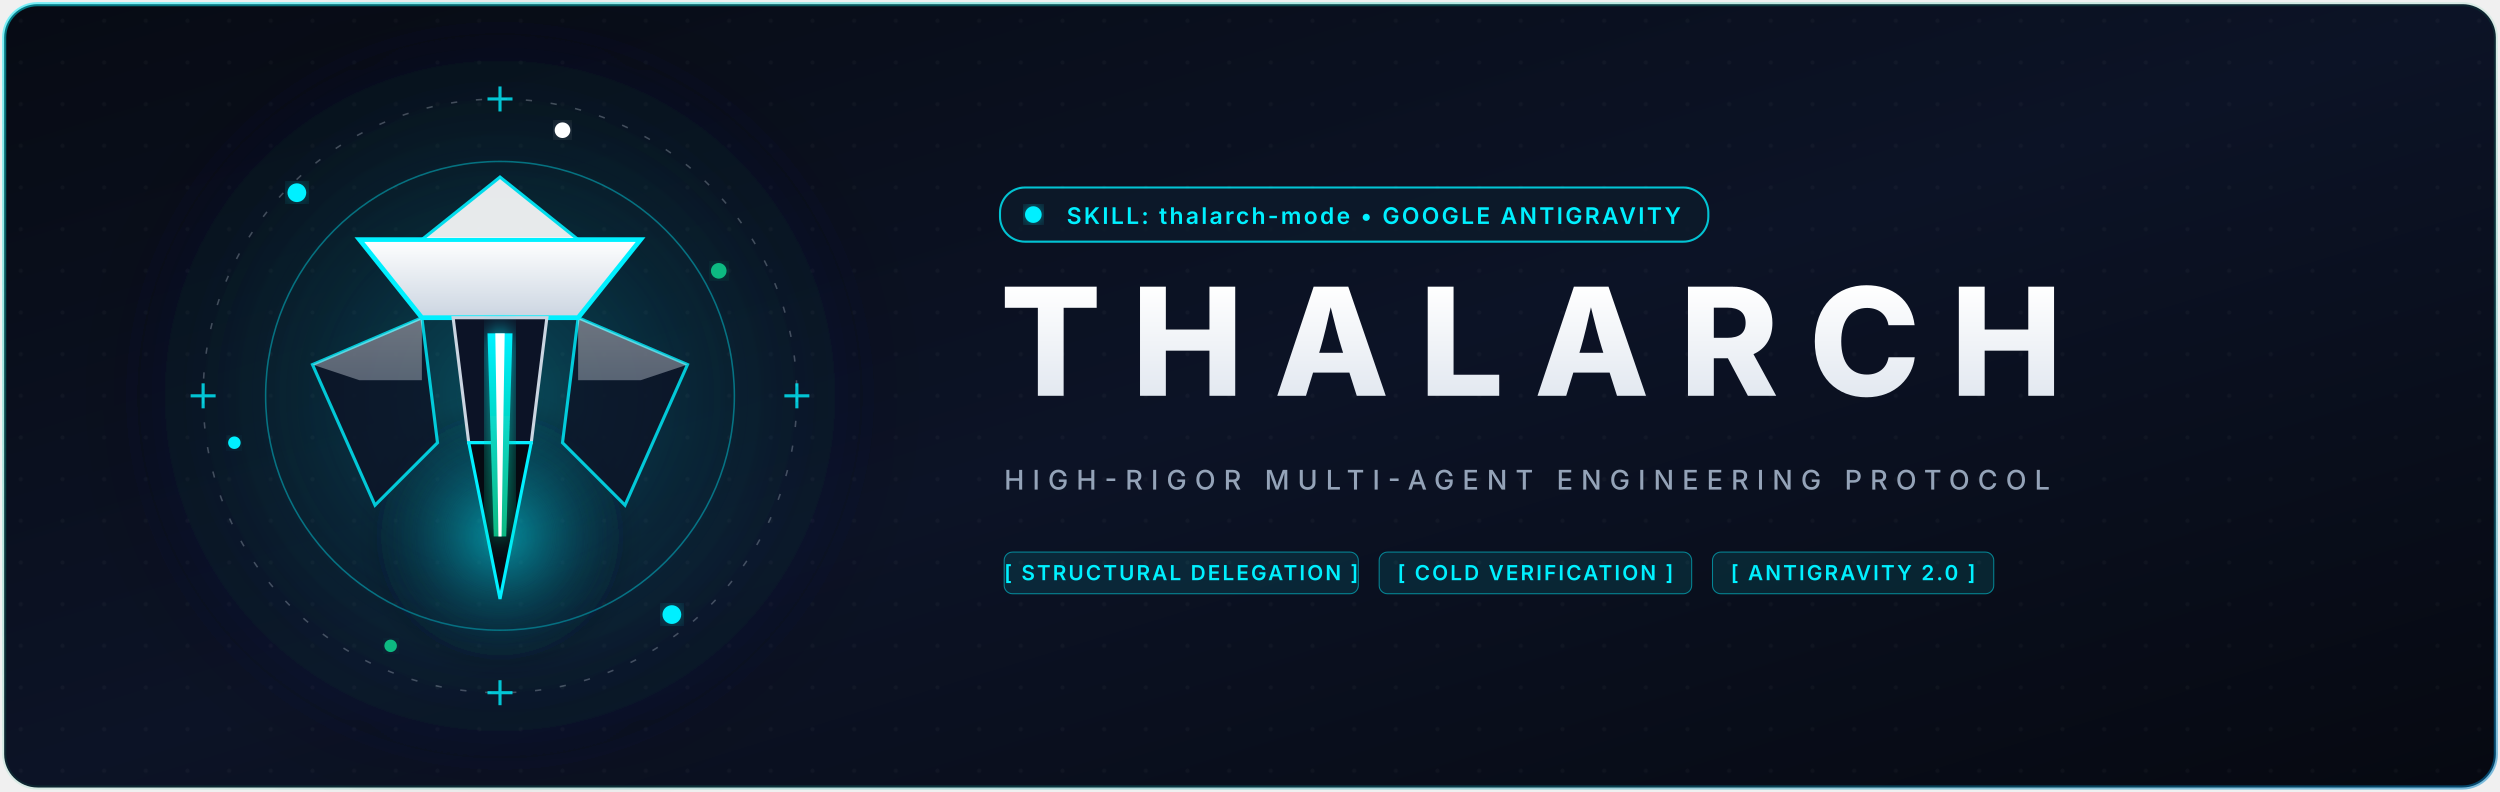
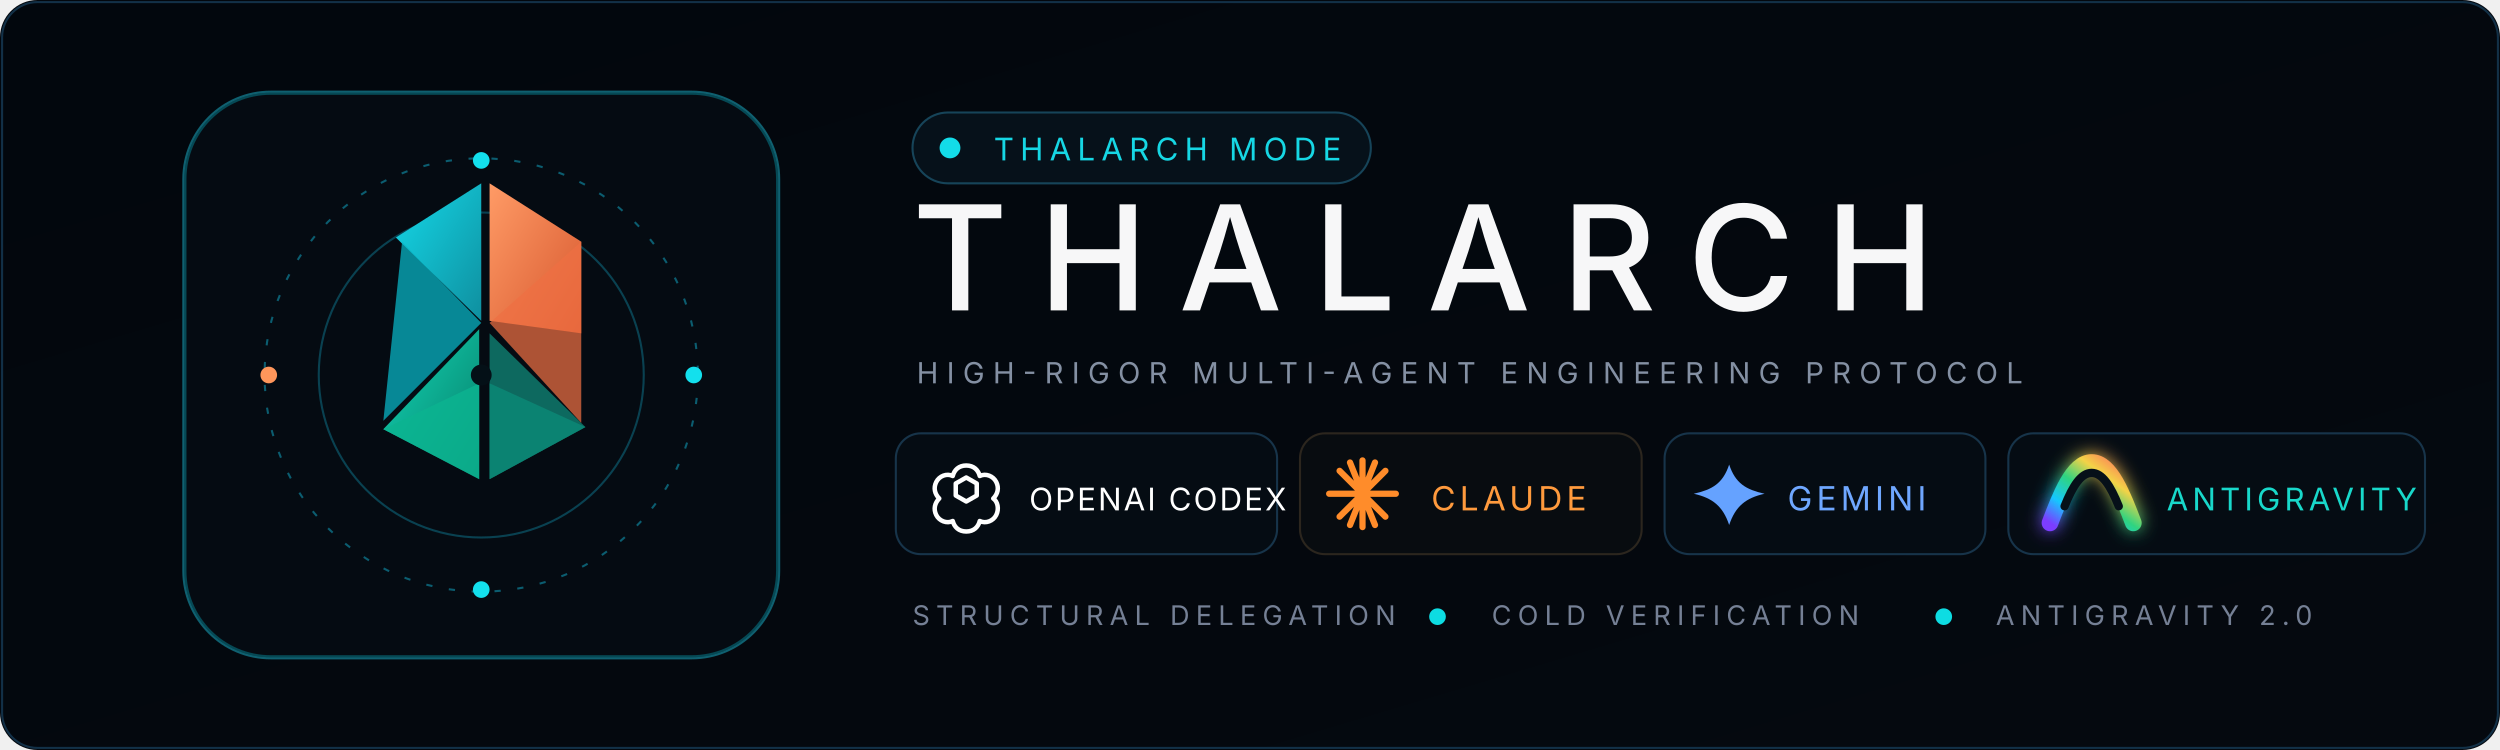
- <svg xmlns="http://www.w3.org/2000/svg" viewBox="0 0 1200 380" width="1200" height="380">
+ <svg xmlns="http://www.w3.org/2000/svg" viewBox="0 0 1200 360" width="1200" height="360">
  <defs>
-     <linearGradient id="bgGrad" x1="0%" y1="0%" x2="100%" y2="100%">
-       <stop offset="0%" stop-color="#070B14" />
-       <stop offset="50%" stop-color="#0C1326" />
-       <stop offset="100%" stop-color="#060911" />
+     <linearGradient id="bg" x1="0" y1="0" x2="1" y2="1">
+       <stop offset="0" stop-color="#02070d" />
+       <stop offset="1" stop-color="#05090f" />
    </linearGradient>
-     <linearGradient id="borderGlow" x1="0%" y1="0%" x2="100%" y2="100%">
-       <stop offset="0%" stop-color="#00F0FF" stop-opacity="0.5" />
-       <stop offset="50%" stop-color="#10B981" stop-opacity="0.1" />
-       <stop offset="100%" stop-color="#0284C7" stop-opacity="0.5" />
+     <linearGradient id="teal" x1="0" y1="0" x2="1" y2="1">
+       <stop offset="0" stop-color="#14d8e8" />
+       <stop offset="1" stop-color="#0f8f9f" />
    </linearGradient>
-     <pattern id="dotGrid" width="20" height="20" patternUnits="userSpaceOnUse">
-       <circle cx="10" cy="10" r="1" fill="#FFFFFF" opacity="0.03" />
-     </pattern>
-     <filter id="glow">
-       <feGaussianBlur stdDeviation="4" result="coloredBlur" />
+     <linearGradient id="green" x1="0" y1="0" x2="1" y2="1">
+       <stop offset="0" stop-color="#11d6b5" />
+       <stop offset="1" stop-color="#087d68" />
+     </linearGradient>
+     <linearGradient id="orange" x1="0" y1="0" x2="1" y2="1">
+       <stop offset="0" stop-color="#ff9b66" />
+       <stop offset="1" stop-color="#d7582f" />
+     </linearGradient>
+     <linearGradient id="anti" x1="0" y1="1" x2="1" y2="0">
+       <stop offset="0" stop-color="#7b3cff" />
+       <stop offset="0.23" stop-color="#16c7ff" />
+       <stop offset="0.48" stop-color="#2fd480" />
+       <stop offset="0.72" stop-color="#f3d347" />
+       <stop offset="1" stop-color="#ff645f" />
+     </linearGradient>
+     <filter id="softGlow" x="-80%" y="-80%" width="260%" height="260%">
+       <feGaussianBlur stdDeviation="4" result="b" />
      <feMerge>
-         <feMergeNode in="coloredBlur" />
+         <feMergeNode in="b" />
        <feMergeNode in="SourceGraphic" />
      </feMerge>
    </filter>
-     <filter id="heavyGlow">
-       <feGaussianBlur stdDeviation="12" result="coloredBlur" />
-       <feMerge>
-         <feMergeNode in="coloredBlur" />
-         <feMergeNode in="SourceGraphic" />
-       </feMerge>
-     </filter>
-     <linearGradient id="plateGrad" x1="0%" y1="0%" x2="0%" y2="100%">
-       <stop offset="0%" stop-color="#FFFFFF" />
-       <stop offset="100%" stop-color="#CBD5E1" />
-     </linearGradient>
-     <linearGradient id="coreFissure" x1="0%" y1="0%" x2="0%" y2="100%">
-       <stop offset="0%" stop-color="#00F0FF" />
-       <stop offset="100%" stop-color="#10B981" />
-     </linearGradient>
-     <radialGradient id="vortexGlow" cx="50%" cy="50%" r="50%">
-       <stop offset="0%" stop-color="#00F0FF" stop-opacity="0.3" />
-       <stop offset="100%" stop-color="#0C1326" stop-opacity="0" />
-     </radialGradient>
-     <radialGradient id="bgRadialGlow" cx="50%" cy="50%" r="50%">
-       <stop offset="0%" stop-color="#00F0FF" stop-opacity="0.15" />
-       <stop offset="100%" stop-color="#0C1326" stop-opacity="0" />
-     </radialGradient>
-     <linearGradient id="textGrad" x1="0%" y1="0%" x2="0%" y2="100%">
-       <stop offset="0%" stop-color="#FFFFFF" />
-       <stop offset="100%" stop-color="#E2E8F0" />
-     </linearGradient>
  </defs>
-   <rect x="2" y="2" width="1196" height="376" rx="16" fill="url(#bgGrad)" stroke="url(#borderGlow)" stroke-width="2" />
-   <rect x="2" y="2" width="1196" height="376" rx="16" fill="url(#dotGrid)" />
-   <g transform="translate(240, 190) scale(1.5)">
-     <circle cx="0" cy="0" r="140" fill="url(#bgRadialGlow)" filter="url(#heavyGlow)" />
-     <circle cx="0" cy="0" r="95" fill="none" stroke="#CBD5E1" stroke-width="0.5" stroke-dasharray="2 6" opacity="0.3" />
-     <circle cx="0" cy="0" r="75" fill="none" stroke="#00F0FF" stroke-width="0.5" opacity="0.4" />
-     <path d="M -95 -4 L -95 4 M -99 0 L -91 0" stroke="#00F0FF" stroke-width="1" opacity="0.8" />
-     <path d="M 95 -4 L 95 4 M 91 0 L 99 0" stroke="#00F0FF" stroke-width="1" opacity="0.8" />
-     <path d="M -4 -95 L 4 -95 M 0 -99 L 0 -91" stroke="#00F0FF" stroke-width="1" opacity="0.8" />
-     <path d="M -4 95 L 4 95 M 0 91 L 0 99" stroke="#00F0FF" stroke-width="1" opacity="0.8" />
-     <circle cx="-65" cy="-65" r="3" fill="#00F0FF" filter="url(#glow)" />
-     <circle cx="70" cy="-40" r="2.5" fill="#10B981" filter="url(#glow)" />
-     <circle cx="-85" cy="15" r="2" fill="#00F0FF" filter="url(#glow)" />
-     <circle cx="55" cy="70" r="3" fill="#00F0FF" filter="url(#glow)" />
-     <circle cx="20" cy="-85" r="2.5" fill="#FFFFFF" filter="url(#glow)" />
-     <circle cx="-35" cy="80" r="2" fill="#10B981" filter="url(#glow)" />
-     <circle cx="0" cy="45" r="45" fill="url(#vortexGlow)" filter="url(#glow)" />
-     <polygon points="-25,-25 -60,-10 -40,35 -20,15" fill="#0C1326" stroke="#00F0FF" stroke-width="1" opacity="0.8" />
-     <polygon points="-25,-25 -60,-10 -45,-5 -25,-5" fill="url(#plateGrad)" opacity="0.4" />
-     <polygon points="25,-25 60,-10 40,35 20,15" fill="#0C1326" stroke="#00F0FF" stroke-width="1" opacity="0.8" />
-     <polygon points="25,-25 60,-10 45,-5 25,-5" fill="url(#plateGrad)" opacity="0.4" />
-     <polygon points="-45,-50 45,-50 25,-25 -25,-25" fill="url(#plateGrad)" stroke="#00F0FF" stroke-width="1.5" />
-     <polygon points="-25,-50 0,-70 25,-50" fill="#FFFFFF" opacity="0.9" stroke="#00F0FF" stroke-width="1" />
-     <polygon points="-15,-25 15,-25 10,15 -10,15" fill="#0C1326" stroke="#CBD5E1" stroke-width="1" />
-     <polygon points="-10,15 10,15 0,65" fill="#060911" stroke="#00F0FF" stroke-width="1" />
-     <polygon points="-4,-20 4,-20 2,45 -2,45" fill="url(#coreFissure)" filter="url(#glow)" />
-     <polygon points="-1.5,-20 1.5,-20 0.5,45 -0.5,45" fill="#FFFFFF" />
-   </g>
-   <g transform="translate(480, 170)">
-     <g transform="translate(0, -80)">
-       <rect x="0" y="0" width="340" height="26" rx="12" fill="#0D1A2A" stroke="#00F0FF" stroke-width="1" opacity="0.8" />
-       <circle cx="16" cy="13" r="4" fill="#00F0FF" filter="url(#glow)" />
-       <text x="32" y="17.5" fill="#00F0FF" font-family="Inter, -apple-system, sans-serif" font-size="11" font-weight="600" letter-spacing="0.1em">SKILL: thalarch-mode • GOOGLE ANTIGRAVITY</text>
-     </g>
-     <text x="0" y="20" fill="url(#textGrad)" font-family="Inter, -apple-system, sans-serif" font-size="72" font-weight="800" letter-spacing="0.2em">THALARCH</text>
-     <text x="2" y="65" fill="#94A3B8" font-family="Inter, -apple-system, sans-serif" font-size="13" font-weight="500" letter-spacing="0.3em">HIGH-RIGOR MULTI-AGENT ENGINEERING PROTOCOL</text>
-     <g transform="translate(2, 95)" font-family="Inter, -apple-system, sans-serif" font-size="10" font-weight="600" letter-spacing="0.1em" fill="#00F0FF">
-       <g transform="translate(0, 0)">
-         <rect x="0" y="0" width="170" height="20" rx="4" fill="#00F0FF" fill-opacity="0.1" stroke="#00F0FF" stroke-width="0.5" stroke-opacity="0.5" />
-         <text x="85" y="13.5" text-anchor="middle">[ STRUCTURAL DELEGATION ]</text>
+   <rect width="1200" height="360" rx="18" fill="url(#bg)" />
+   <rect x="1" y="1" width="1198" height="358" rx="17" fill="none" stroke="#123047" />
+   <rect x="88" y="44" width="286" height="272" rx="42" fill="#050b12" stroke="#0f6070" />
+   <rect x="89" y="45" width="284" height="270" rx="41" fill="none" stroke="#08bdd2" stroke-opacity=".35" />
+   <circle cx="231" cy="180" r="104" fill="none" stroke="#0b5d70" stroke-width="1" stroke-dasharray="3 8" />
+   <circle cx="231" cy="180" r="78" fill="none" stroke="#0e7890" stroke-opacity=".5" />
+   <circle cx="231" cy="77" r="4" fill="#13e0ed" />
+   <circle cx="333" cy="180" r="4" fill="#13e0ed" />
+   <circle cx="231" cy="283" r="4" fill="#13e0ed" />
+   <circle cx="129" cy="180" r="4" fill="#ff965b" />
+   <path d="M231 88 L190 114 L231 154 Z" fill="url(#teal)" />
+   <path d="M235 88 L279 116 L279 160 L235 154 Z" fill="url(#orange)" />
+   <path d="M230 158 L184 206 L230 230 Z" fill="url(#green)" />
+   <path d="M235 160 L281 205 L235 230 Z" fill="#0d695f" />
+   <path d="M193 116 L231 155 L184 202 Z" fill="#08b9c9" opacity=".72" />
+   <path d="M279 116 L235 155 L279 203 Z" fill="#ee6f42" opacity=".72" />
+   <path d="M184 206 L230 184 L230 230 Z" fill="#0bb390" opacity=".82" />
+   <path d="M281 205 L235 184 L235 230 Z" fill="#0a8b77" opacity=".78" />
+   <circle cx="231" cy="180" r="5" fill="#041017" />
+   <g font-family="Inter,Segoe UI,Arial,sans-serif">
+     <rect x="438" y="54" width="220" height="34" rx="17" fill="#06111a" stroke="#164459" />
+     <circle cx="456" cy="71" r="5" fill="#13dce8" />
+     <text x="477" y="77" font-size="15" fill="#16d7e4" letter-spacing="3">THALARCH MODE</text>
+     <text x="438" y="149" font-size="70" font-weight="500" fill="#f7f7f8" letter-spacing="15">THALARCH</text>
+     <text x="440" y="184" font-size="14" fill="#8490a3" letter-spacing="4">HIGH-RIGOR MULTI-AGENT ENGINEERING PROTOCOL</text>
+     <g transform="translate(430 208)">
+       <rect width="183" height="58" rx="12" fill="#050c13" stroke="#17344a" />
+       <g transform="translate(23 14)" fill="none" stroke="#ffffff" stroke-width="3" stroke-linecap="round" stroke-linejoin="round">
+         <path d="M15 2c5 0 8 3 9 7 4-2 9 0 11 4 2 4 1 8-2 11 3 2 4 7 2 11-2 4-7 6-11 4-1 4-4 7-9 7-5 0-8-3-9-7-4 2-9 0-11-4-2-4-1-8 2-11-3-3-4-7-2-11 2-4 7-6 11-4 1-4 4-7 9-7z" transform="scale(.72)" />
+         <path d="M8 14l7-4 7 4v8l-7 4-7-4z" transform="scale(.72)" />
      </g>
-       <g transform="translate(180, 0)">
-         <rect x="0" y="0" width="150" height="20" rx="4" fill="#00F0FF" fill-opacity="0.1" stroke="#00F0FF" stroke-width="0.5" stroke-opacity="0.5" />
-         <text x="75" y="13.5" text-anchor="middle">[ COLD VERIFICATION ]</text>
+       <text x="64" y="37" font-size="15" fill="#ffffff" letter-spacing="1">OPENAI CODEX</text>
+       <g transform="translate(194 0)">
+         <rect width="164" height="58" rx="12" fill="#080c10" stroke="#2c261e" />
+         <g transform="translate(30 29)" stroke="#ff8c2a" stroke-width="3" stroke-linecap="round">
+           <path d="M0-16V16M-16 0H16M-11-11L11 11M11-11L-11 11M-6-15L6 15M6-15L-6 15" />
+         </g>
+         <text x="63" y="37" font-size="16" fill="#ff9a3d" letter-spacing="2">CLAUDE</text>
      </g>
-       <g transform="translate(340, 0)">
-         <rect x="0" y="0" width="135" height="20" rx="4" fill="#00F0FF" fill-opacity="0.1" stroke="#00F0FF" stroke-width="0.5" stroke-opacity="0.5" />
-         <text x="67.5" y="13.5" text-anchor="middle">[ ANTIGRAVITY 2.0 ]</text>
+       <g transform="translate(369 0)">
+         <rect width="154" height="58" rx="12" fill="#050c13" stroke="#17344a" />
+         <path d="M31 15 C34 24 39 27 48 29 C39 31 34 35 31 44 C28 35 23 31 14 29 C23 27 28 24 31 15Z" fill="#65a2ff" />
+         <text x="59" y="37" font-size="16" fill="#6fa7ff" letter-spacing="2">GEMINI</text>
+       </g>
+       <g transform="translate(534 0)">
+         <rect width="200" height="58" rx="12" fill="#050c13" stroke="#17344a" />
+         <path d="M20 43 C25 30 31 14 40 14 C49 14 55 30 60 43" fill="none" stroke="url(#anti)" stroke-width="8" stroke-linecap="round" filter="url(#softGlow)" />
+         <path d="M27 35 C31 25 35 19 40 19 C45 19 49 25 53 35" fill="none" stroke="#061019" stroke-width="4" stroke-linecap="round" />
+         <text x="76" y="37" font-size="15" fill="#18d8ca" letter-spacing="2">ANTIGRAVITY</text>
      </g>
    </g>
+     <text x="438" y="300" font-size="13" fill="#758095" letter-spacing="3">STRUCTURAL DELEGATION</text>
+     <circle cx="690" cy="296" r="4" fill="#0ddce2" />
+     <text x="716" y="300" font-size="13" fill="#758095" letter-spacing="3">COLD VERIFICATION</text>
+     <circle cx="933" cy="296" r="4" fill="#0ddce2" />
+     <text x="958" y="300" font-size="13" fill="#758095" letter-spacing="3">ANTIGRAVITY 2.0</text>
  </g>
</svg>
